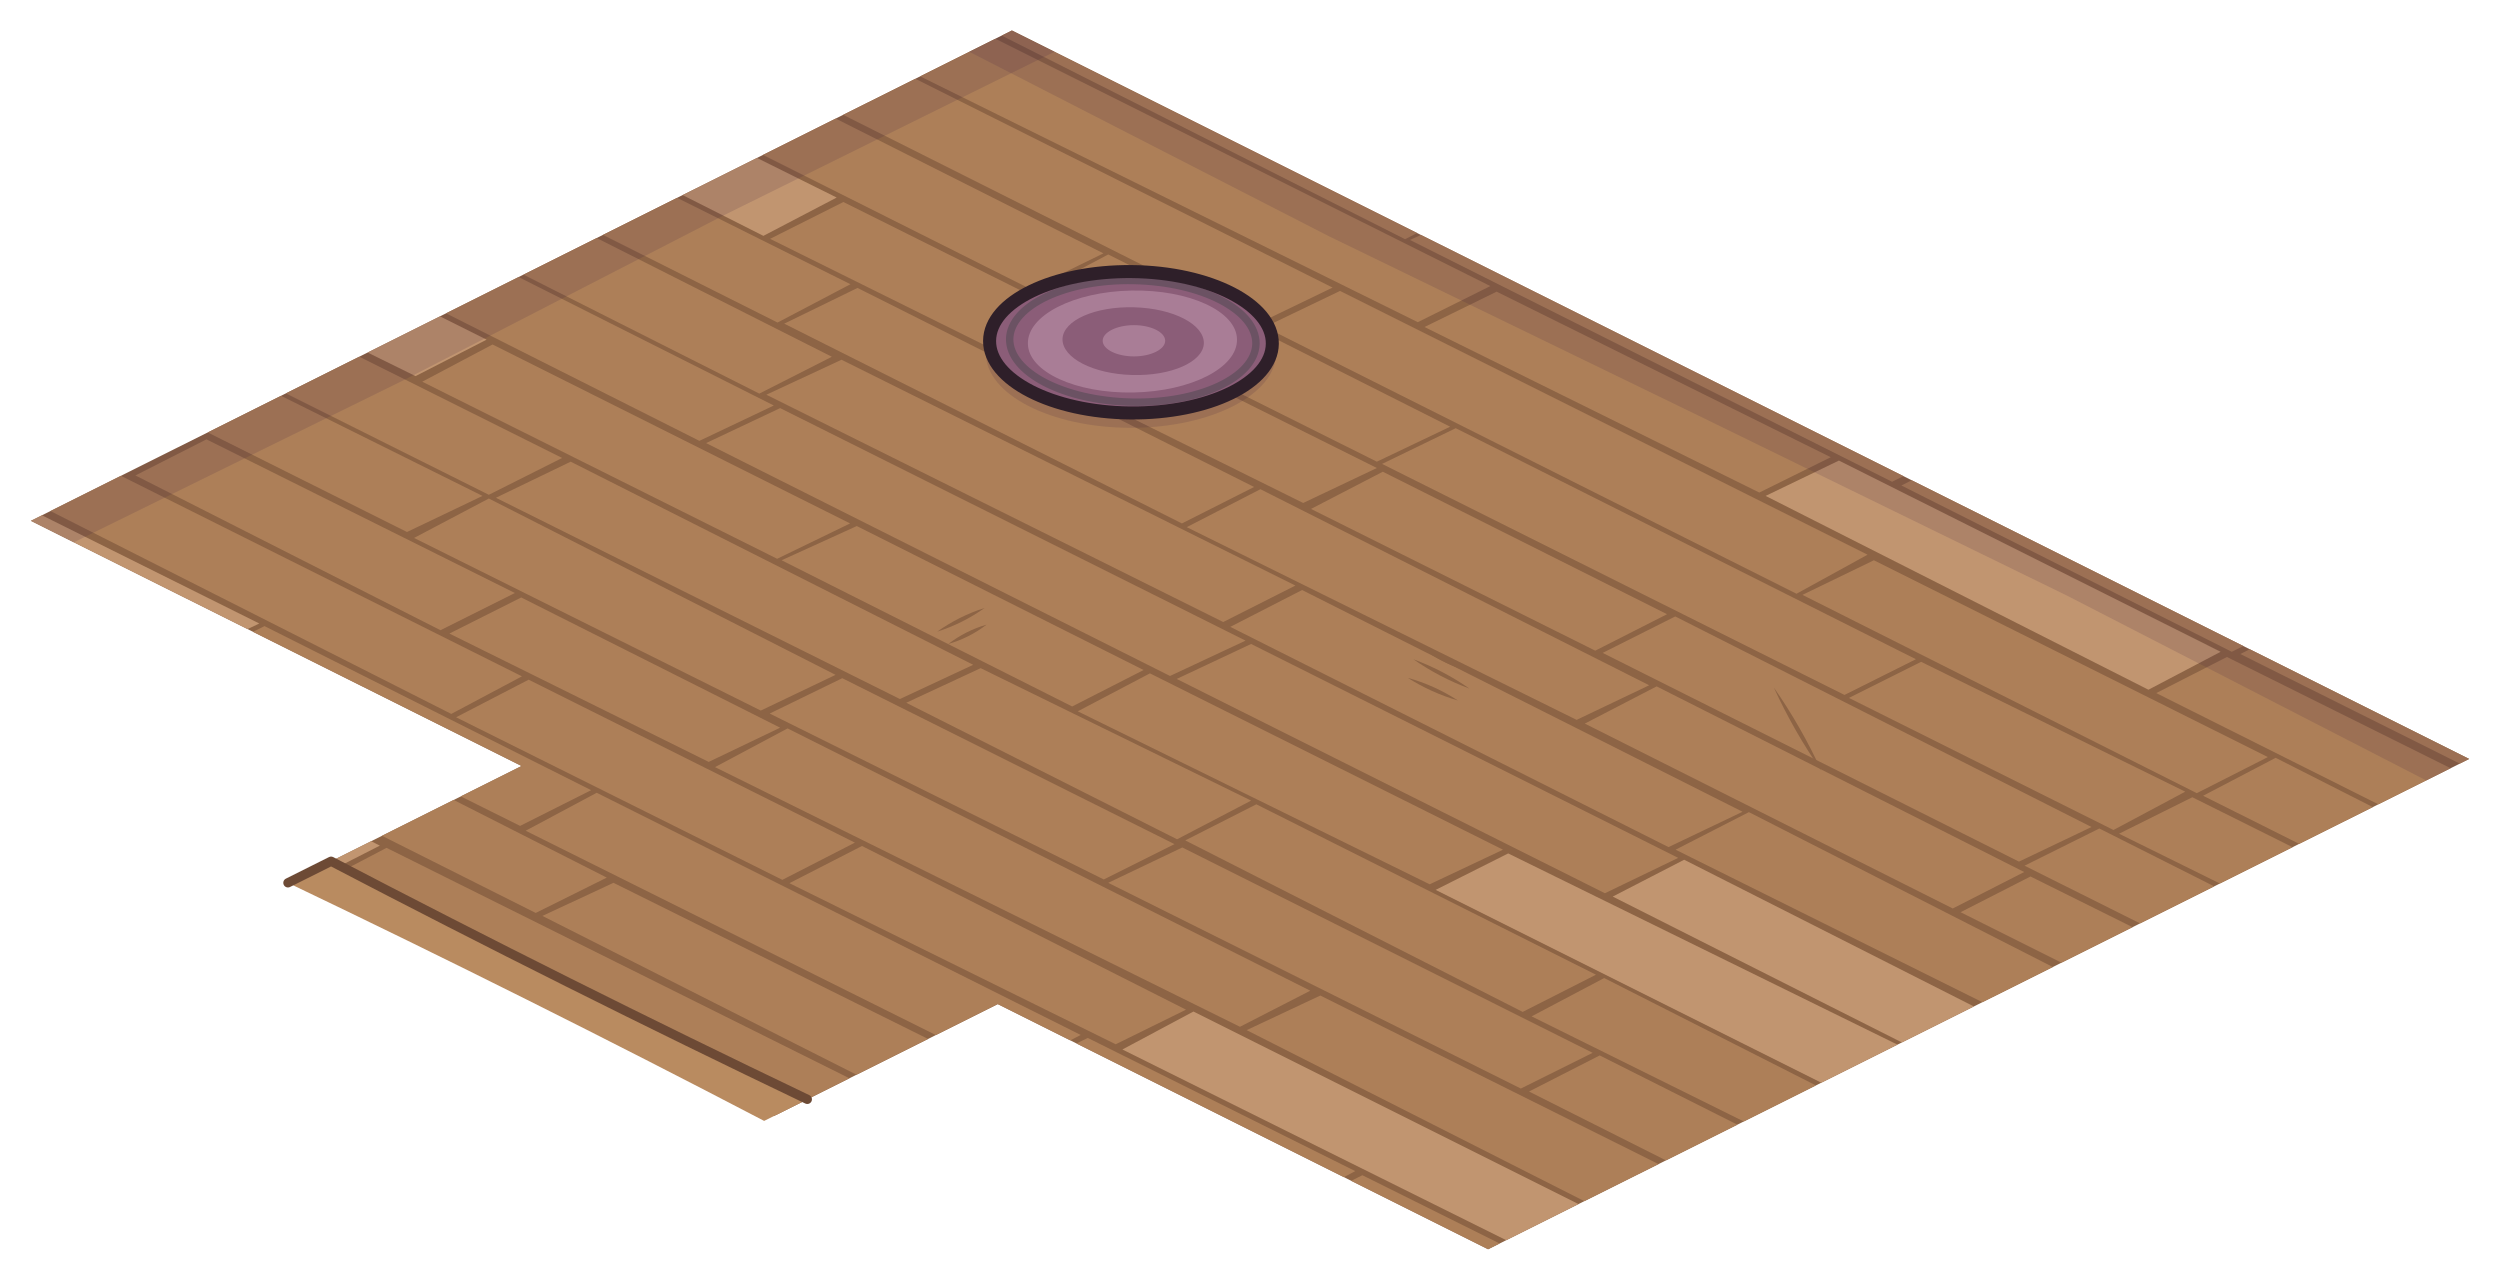
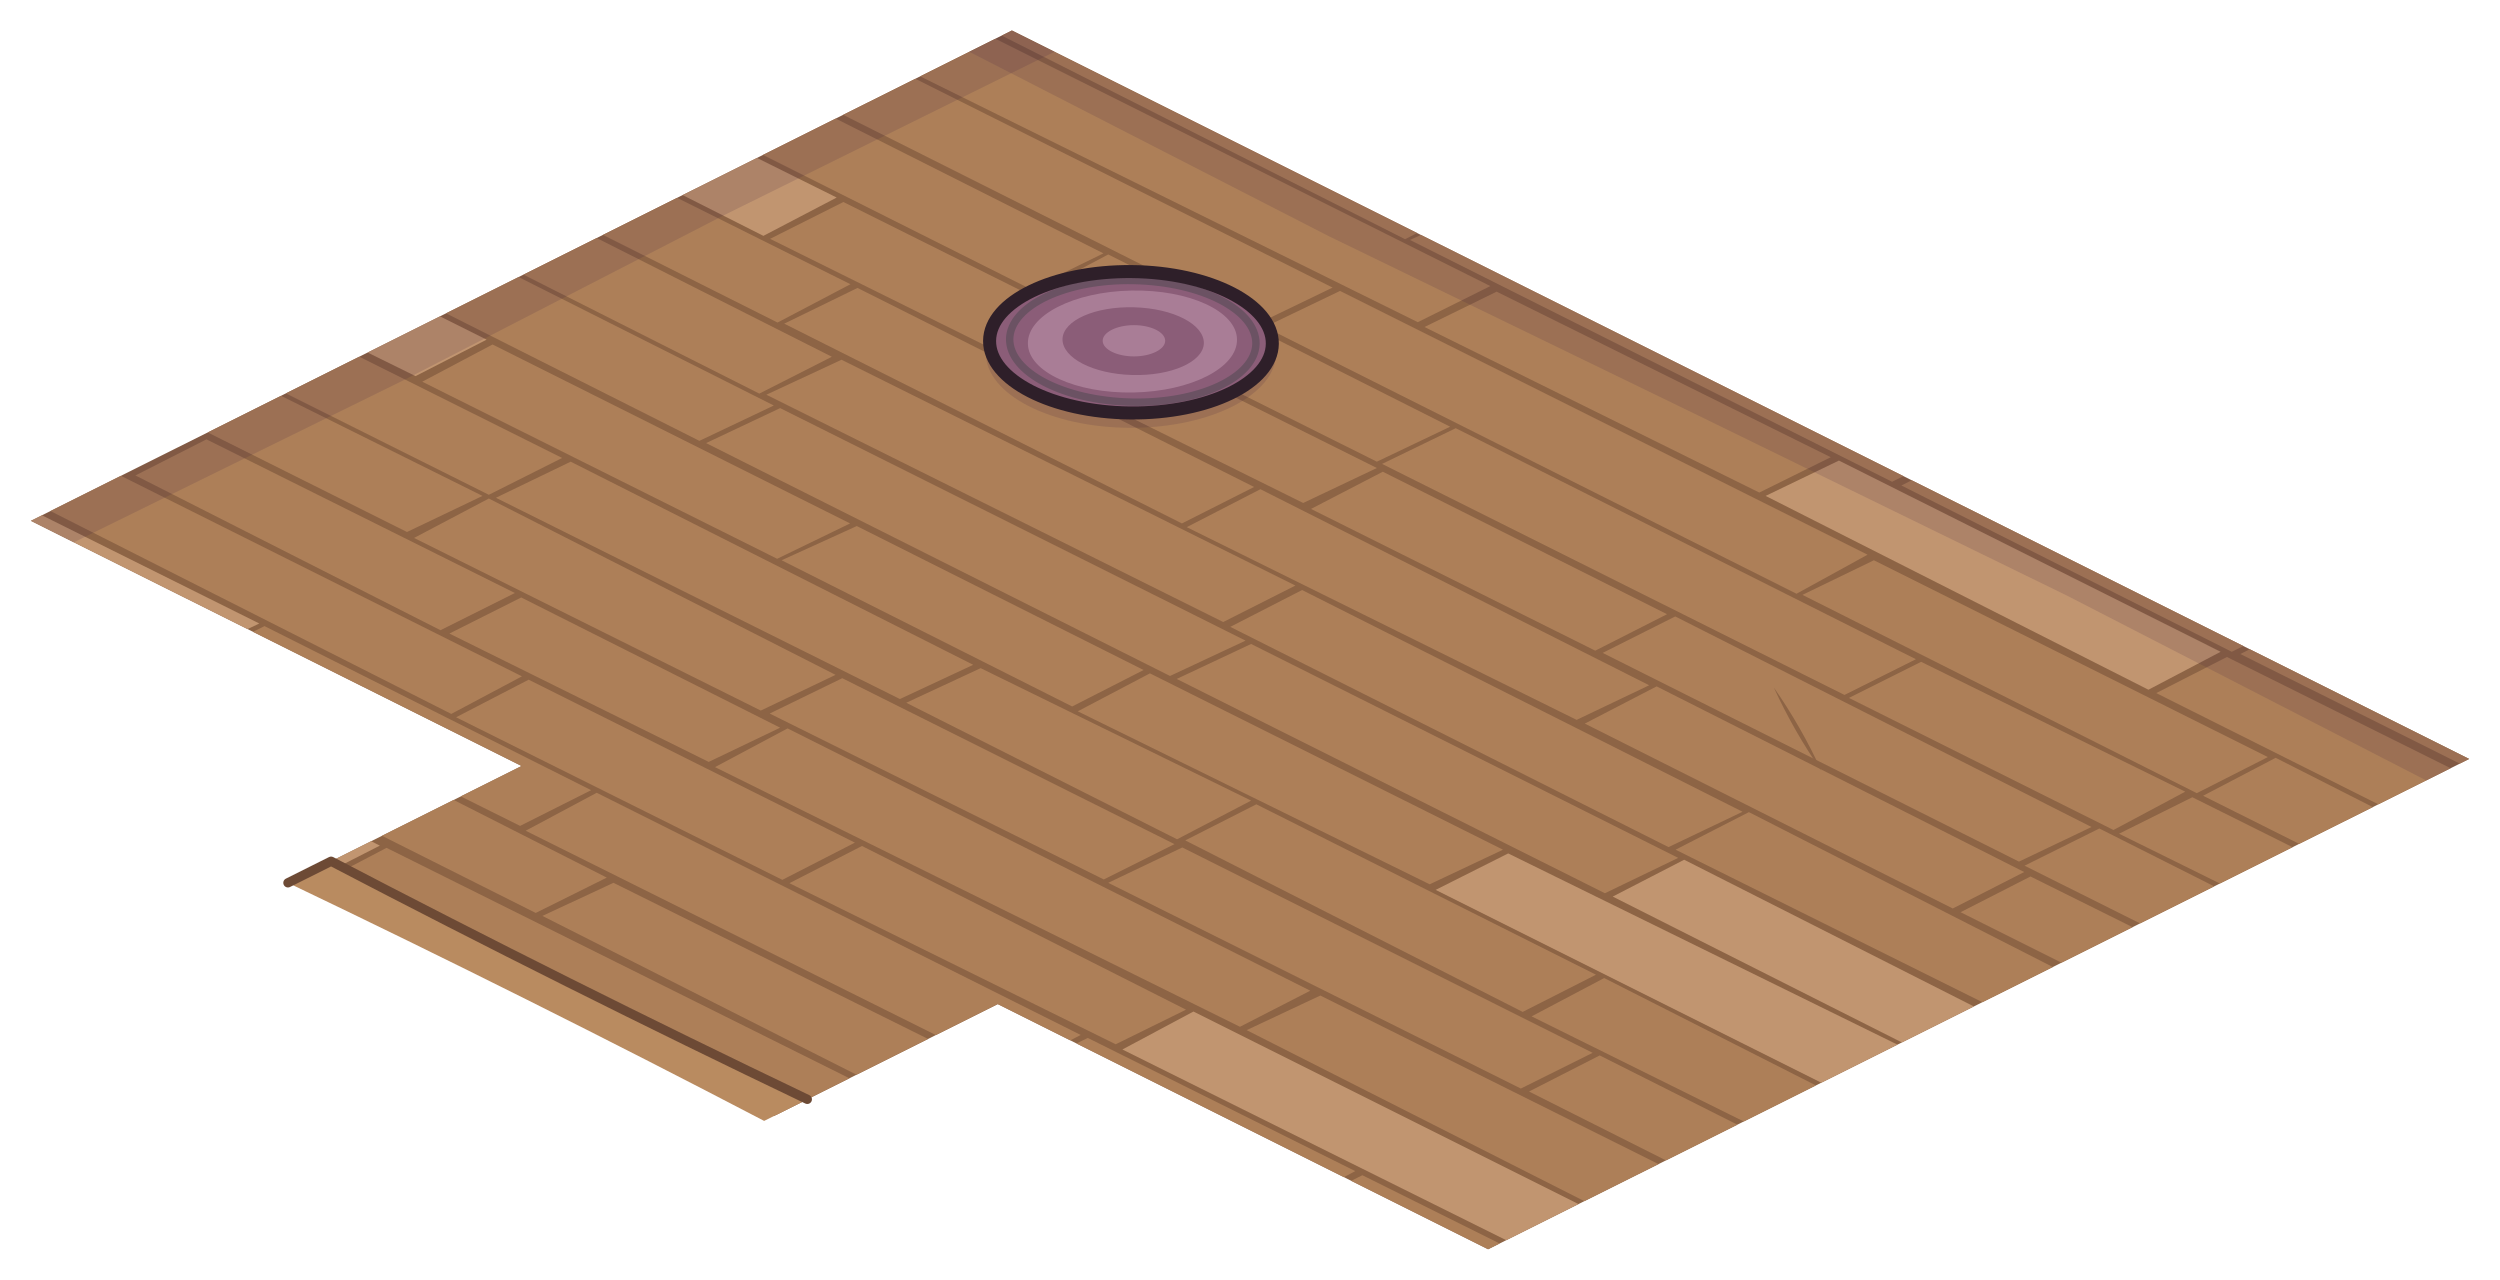
<svg xmlns="http://www.w3.org/2000/svg" viewBox="0 0 672 344" width="672" height="344">
  <defs>
    <clipPath id="room-bedroom-floor-clip">
      <path d="M272 8.2L663.7 204L400 335.8L268.2 269.9L208 300L80 236L140.2 205.9L8.3 140Z" />
    </clipPath>
  </defs>
  <g id="p-floor">
    <path d="M272 8.2L663.7 204L400 335.8L268.2 269.9L208 300L80 236L140.2 205.9L8.3 140Z" fill="#8d6445" />
  </g>
  <g id="p-planks" clip-path="url(#room-bedroom-floor-clip)">
    <path d="M269.9 -9.4L397.1 54.3L377.7 64.3L250.1 -0.1ZM398.9 55.4L528.6 119.5L508.6 129.5L379 64.5ZM530 120.9L619.4 165.5L599.9 175.2L511.1 130.5ZM621.7 166L760.6 235.7L741.4 245.3L602.2 175.8ZM258.1 5.7L400.6 76.9L381.1 86.6L238.6 16.2ZM402.3 78.4L492.1 122.9L472.9 132.4L382.9 87.9ZM598.6 176.6L727.3 240.6L707.4 250.3L579.6 186.3ZM221.9 9.1L358.2 77.3L338.3 86.9L202 18.5ZM360.2 78.2L502 149.1L482.9 159.6L340 87.9ZM503.7 150.6L609.6 203.5L590.5 213.2L484.5 159.9ZM611.7 203.7L703.2 250.1L683.7 259.7L592.2 213.9ZM191.7 15.3L296.6 68.1L277 77.7L172.3 25.2ZM297.9 68.4L389.8 114.7L370.1 124.1L278.8 78.5ZM391.3 115.1L515 177.2L495.8 186.8L371.5 124.7ZM516.4 177.9L587.4 212.8L568.1 223.1L497 187.6ZM589.3 214.3L676.2 257.6L656.9 267.2L569.6 224.1ZM226.7 54.3L370.1 125.8L350.3 135.2L207 64.2ZM371.7 126.8L448.1 165.1L428.8 174.9L352.4 136.8ZM450.3 165.7L562.2 222.3L542.7 231.6L430.8 175.5ZM564.3 222.7L660.2 271L640.7 280.9L544.2 232.7ZM110 17.3L228.6 76.4L209 86.7L90.9 27.4ZM230.5 77.4L337.1 130.9L317.7 140.7L210.8 87ZM338.8 131.5L443.3 184.2L423.8 193.5L319 141.7ZM445.3 184.5L544.1 234.4L524.9 244.2L426 194.5ZM545.8 235.6L665.8 295.2L646.9 305.2L527 245.2ZM121.2 44.2L223.6 95.9L204.1 105.8L101.8 54.2ZM226.2 96.7L348.2 157.4L328.8 167.2L206 106.1ZM350 158.6L468.4 218.2L448.5 227.7L330.7 168.5ZM470.1 218.3L553.5 260.8L534.7 270.3L450.4 228.4ZM555.3 261.3L641.1 304.4L621.7 314L536 270.7ZM132.9 71.2L208 109L188 118.5L113.7 81.1ZM209.7 109.7L334.8 172.2L314.5 181.7L189.8 119.1ZM336.3 173.1L451.1 230.6L431.4 240.1L316.3 182.5ZM132.4 92.6L228.5 140.7L208.9 150.2L113.5 102.6ZM230.3 141.4L307.4 180.1L288.2 189.9L210.1 150.6ZM309.1 181L404 228.4L384.3 237.7L289.7 191.2ZM25.9 60.6L151.1 123.1L131.4 133L6.7 70.7ZM153.4 124.1L261.6 178.7L241.9 187.9L133.3 133.8ZM263.6 179.6L336.3 215.2L316.4 225.6L243.6 188.9ZM337.7 216.2L429 262L409.3 272L318.6 225.9ZM431.2 262.9L550.1 323.2L531.2 332.4L411.7 273.2ZM-7.2 65.3L129.7 133.3L109.4 143L-26.7 75ZM131.4 134L224.6 181.4L204.5 191L111.3 144.6ZM226.4 182.3L315.7 226.9L296.7 236.4L206.9 191.8ZM317.8 227.8L428.1 283L408.8 292.6L297.9 237.3ZM430 283.7L565.4 351.8L545.6 361.1L411 293.4ZM-24.3 78.7L53.8 117L34.1 126.5L-43.1 87.8ZM55.5 118.1L138.4 159.4L118.4 169.4L36.4 127.8ZM140.1 160.6L209.7 195.6L190.5 204.8L120.8 170.3ZM211.7 195.8L352.2 266.3L333.3 276L192.2 206.2ZM354.9 267.6L448.2 314.1L428.5 324.2L335.1 276.9ZM26.3 124.8L140.3 181.8L121.3 191.9L7.1 134.1ZM142.1 182.7L229.8 226.5L210.3 236.5L122.6 192.8ZM231.7 227.4L318.8 271.4L299.9 280.7L212.2 237.4ZM71.1 168.3L158.9 212.4L139.8 222L51.4 178ZM160.4 213.1L290.5 278.2L271.4 288.1L141.3 223.3ZM292.4 279L364.3 314.8L344.7 325.1L272.7 288.5ZM366.2 315.9L495.5 380.2L475.6 389.9L347.1 325.5ZM-35.5 136.2L84.7 197L65 206.5L-55.6 146.5ZM86.8 197.2L163.1 235.9L144 245.4L67.3 206.9ZM164.9 237.3L273.1 291L253.6 300.7L145.8 246.2ZM275.1 291.2L392.1 350.8L372.4 359.9L255 301.3ZM-97.6 126.8L-27.4 161.7L-47.3 171.5L-117.9 136.1ZM103.9 227.9L241.3 296.3L221.3 306L85.2 237.7ZM242.8 297.4L346.4 348.5L326.6 358.1L223.1 307ZM348.1 349.1L441.9 396.6L422.6 406.4L327.9 359.2ZM-86.7 153.5L2.2 198L-17.7 207.8L-105.8 163.9ZM3.9 198.9L109 251.8L89.3 261.5L-16.2 208.1ZM110.9 252.2L253 323.7L233.5 333.4L91.6 261.7ZM255 324.4L371.9 382.5L352.1 392.4L234.8 333.9Z" fill="#ad7f58" />
    <path d="M494.3 123.8L596.9 175.2L577.5 185.4L474.6 133.3ZM144 12.9L224.9 53.1L205.2 63.4L124.6 22.7ZM452.7 231.1L531.1 270.8L512.4 280.8L433.5 241ZM533.1 271.9L612.1 311.1L592.4 321.1L513.6 281.4ZM27.7 39.8L130.8 91.3L111.7 101.1L8.3 50.2ZM405.4 229.4L519.4 285.4L499.5 296L385.9 239.2ZM450.1 315.4L545.6 362.8L525.8 372.6L430.1 325ZM320.8 271.9L449.4 336.2L429.7 345.7L301.7 282.1ZM-73.3 96.4L69.7 167.6L49.8 177L-92.6 105.9ZM-25.9 162.7L102.1 227.3L83.1 237L-45.3 172.8Z" fill="#c19570" />
  </g>
  <g id="p-marks">
-     <path d="M383.6 175.2Q388.7 178.8 394.8 180.4Q389.7 176.8 383.6 175.2Z" fill="#8d6445" />
-     <path d="M379.9 177.2Q386.9 182.1 395 185.1Q388 180.2 379.9 177.2Z" fill="#8d6445" />
-     <path d="M378.4 182.2Q384.7 186.2 391.9 188.3Q385.6 184.2 378.4 182.2Z" fill="#8d6445" />
-     <path d="M251.9 169.8Q258.8 167.6 264.7 163.4Q257.8 165.6 251.9 169.8Z" fill="#8d6445" />
-     <path d="M254.9 173.1Q260.5 171.5 265.2 167.9Q259.6 169.5 254.9 173.1Z" fill="#8d6445" />
    <path d="M476.8 184.8Q482.2 196.6 489.6 207.2Q484.2 195.4 476.8 184.8Z" fill="#8d6445" />
  </g>
  <g id="p-rug">
    <path d="M343 95C343 106 325.5 115 304 115C282.5 115 265 106 265 95C265 84 282.5 75 304 75C325.5 75 343 84 343 95Z" fill="#3f2541" fill-opacity="0.16" />
    <path d="M342 92.4C341.9 102.9 324.8 111.2 303.8 111C282.8 110.8 265.9 102.1 266 91.6C266.1 81.1 283.2 72.8 304.2 73C325.2 73.2 342.1 81.9 342 92.4Z" fill="#8b5d78" />
    <path d="M332.5 91.2C332.7 98.8 320.2 105.2 304.7 105.5C289.1 105.8 276.4 99.9 276.3 92.4C276.1 84.8 288.6 78.4 304.1 78.1C319.7 77.8 332.4 83.7 332.5 91.2Z" fill="#a97d96" />
    <path d="M323.6 92.3C323.4 97.3 314.8 101.1 304.3 100.8C293.8 100.5 285.5 96.2 285.6 91.1C285.8 86.1 294.4 82.3 304.9 82.6C315.4 82.9 323.7 87.2 323.6 92.3Z" fill="#8b5d78" />
    <path d="M313.2 91.6C313.2 93.9 309.4 95.8 304.8 95.8C300.2 95.8 296.4 93.9 296.4 91.6C296.4 89.3 300.2 87.4 304.8 87.4C309.4 87.4 313.2 89.3 313.2 91.6Z" fill="#a97d96" />
    <path d="M337.6 92.4C337.4 101.4 322.4 108.5 304.2 108.1C285.9 107.7 271.3 100.1 271.4 91.1C271.6 82.1 286.6 75 304.8 75.4C323.1 75.8 337.7 83.4 337.6 92.4Z" fill="none" stroke="#6b5263" stroke-width="2" stroke-linecap="round" stroke-linejoin="round" />
    <path d="M342 92.4C341.9 102.9 324.8 111.2 303.8 111C282.8 110.8 265.9 102.1 266 91.6C266.1 81.1 283.2 72.8 304.2 73C325.2 73.2 342.1 81.9 342 92.4Z" fill="none" stroke="#2e1f29" stroke-width="3.5" stroke-linecap="round" stroke-linejoin="round" />
  </g>
  <g id="p-threshold">
    <path d="M89 231.5Q152.4 264.6 217 295.5L205.4 301.3Q142 268.2 77.4 237.3L89 231.5Z" fill="#b98b60" />
    <path d="M77.4 237.3L89 231.5Q152.4 264.6 217 295.5" fill="none" stroke="#6d4a35" stroke-width="2.5" stroke-linecap="round" stroke-linejoin="round" />
  </g>
  <g id="p-occlusion">
    <path d="M272 8.2L663.7 204L652.2 209.8L555.6 160.1L456.5 111.7L357.2 63.5L260.5 13.9Z" fill="#3f2541" fill-opacity="0.16" />
    <path d="M8.3 140L272 8.2L283.5 13.9L195.1 57.6L108.5 102.2L19.8 145.8Z" fill="#3f2541" fill-opacity="0.16" />
  </g>
</svg>
